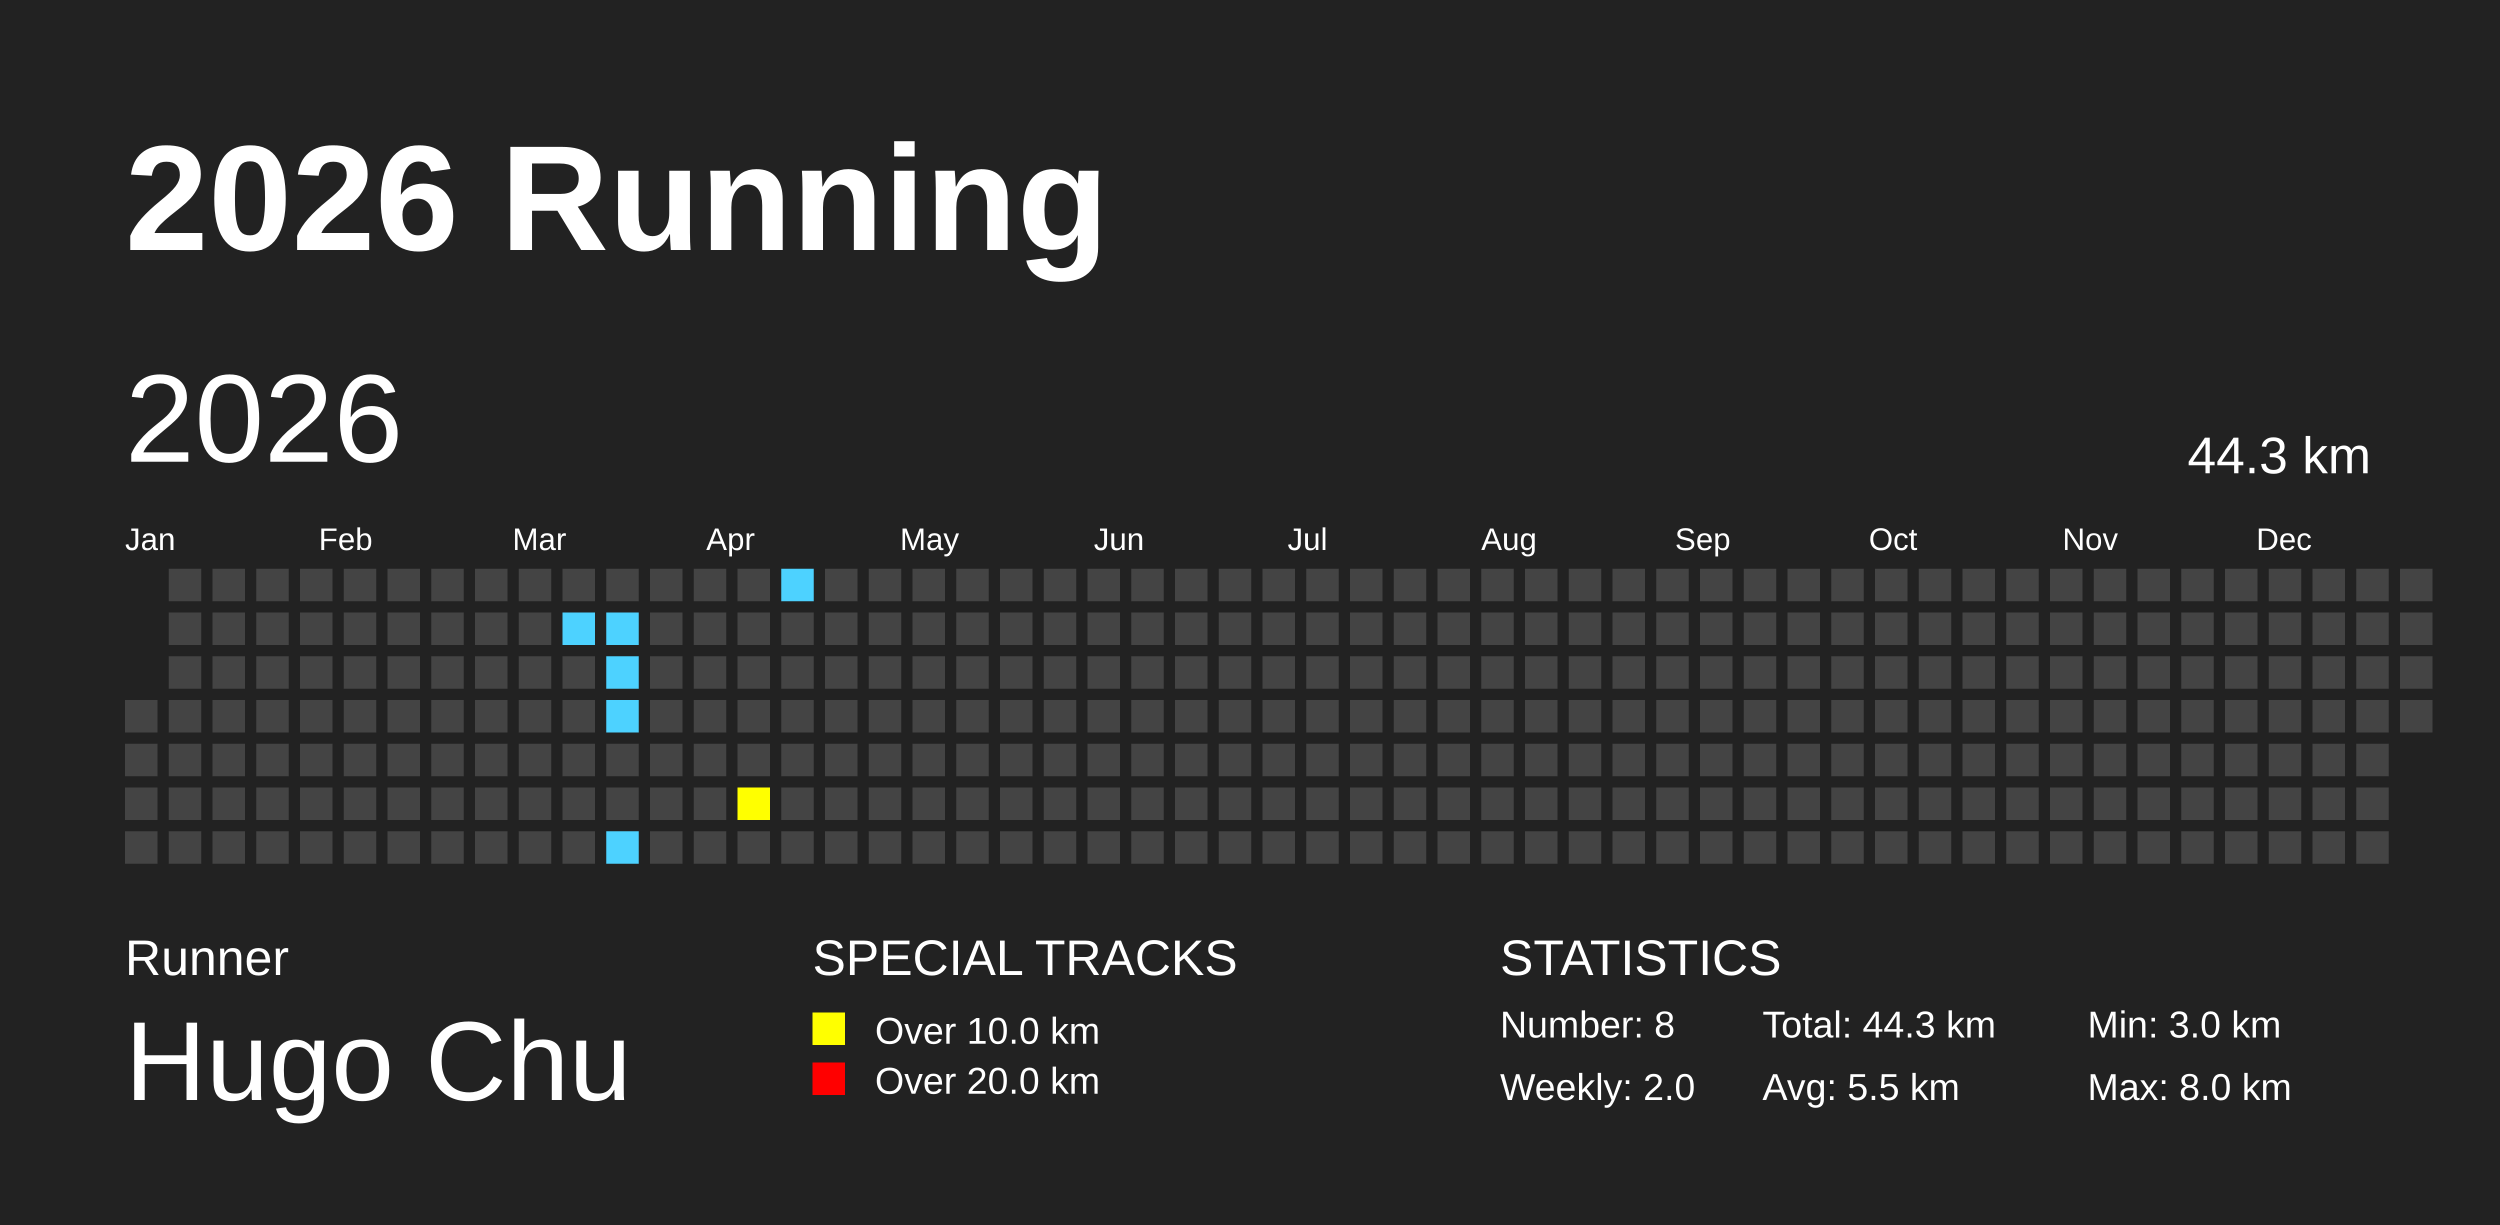
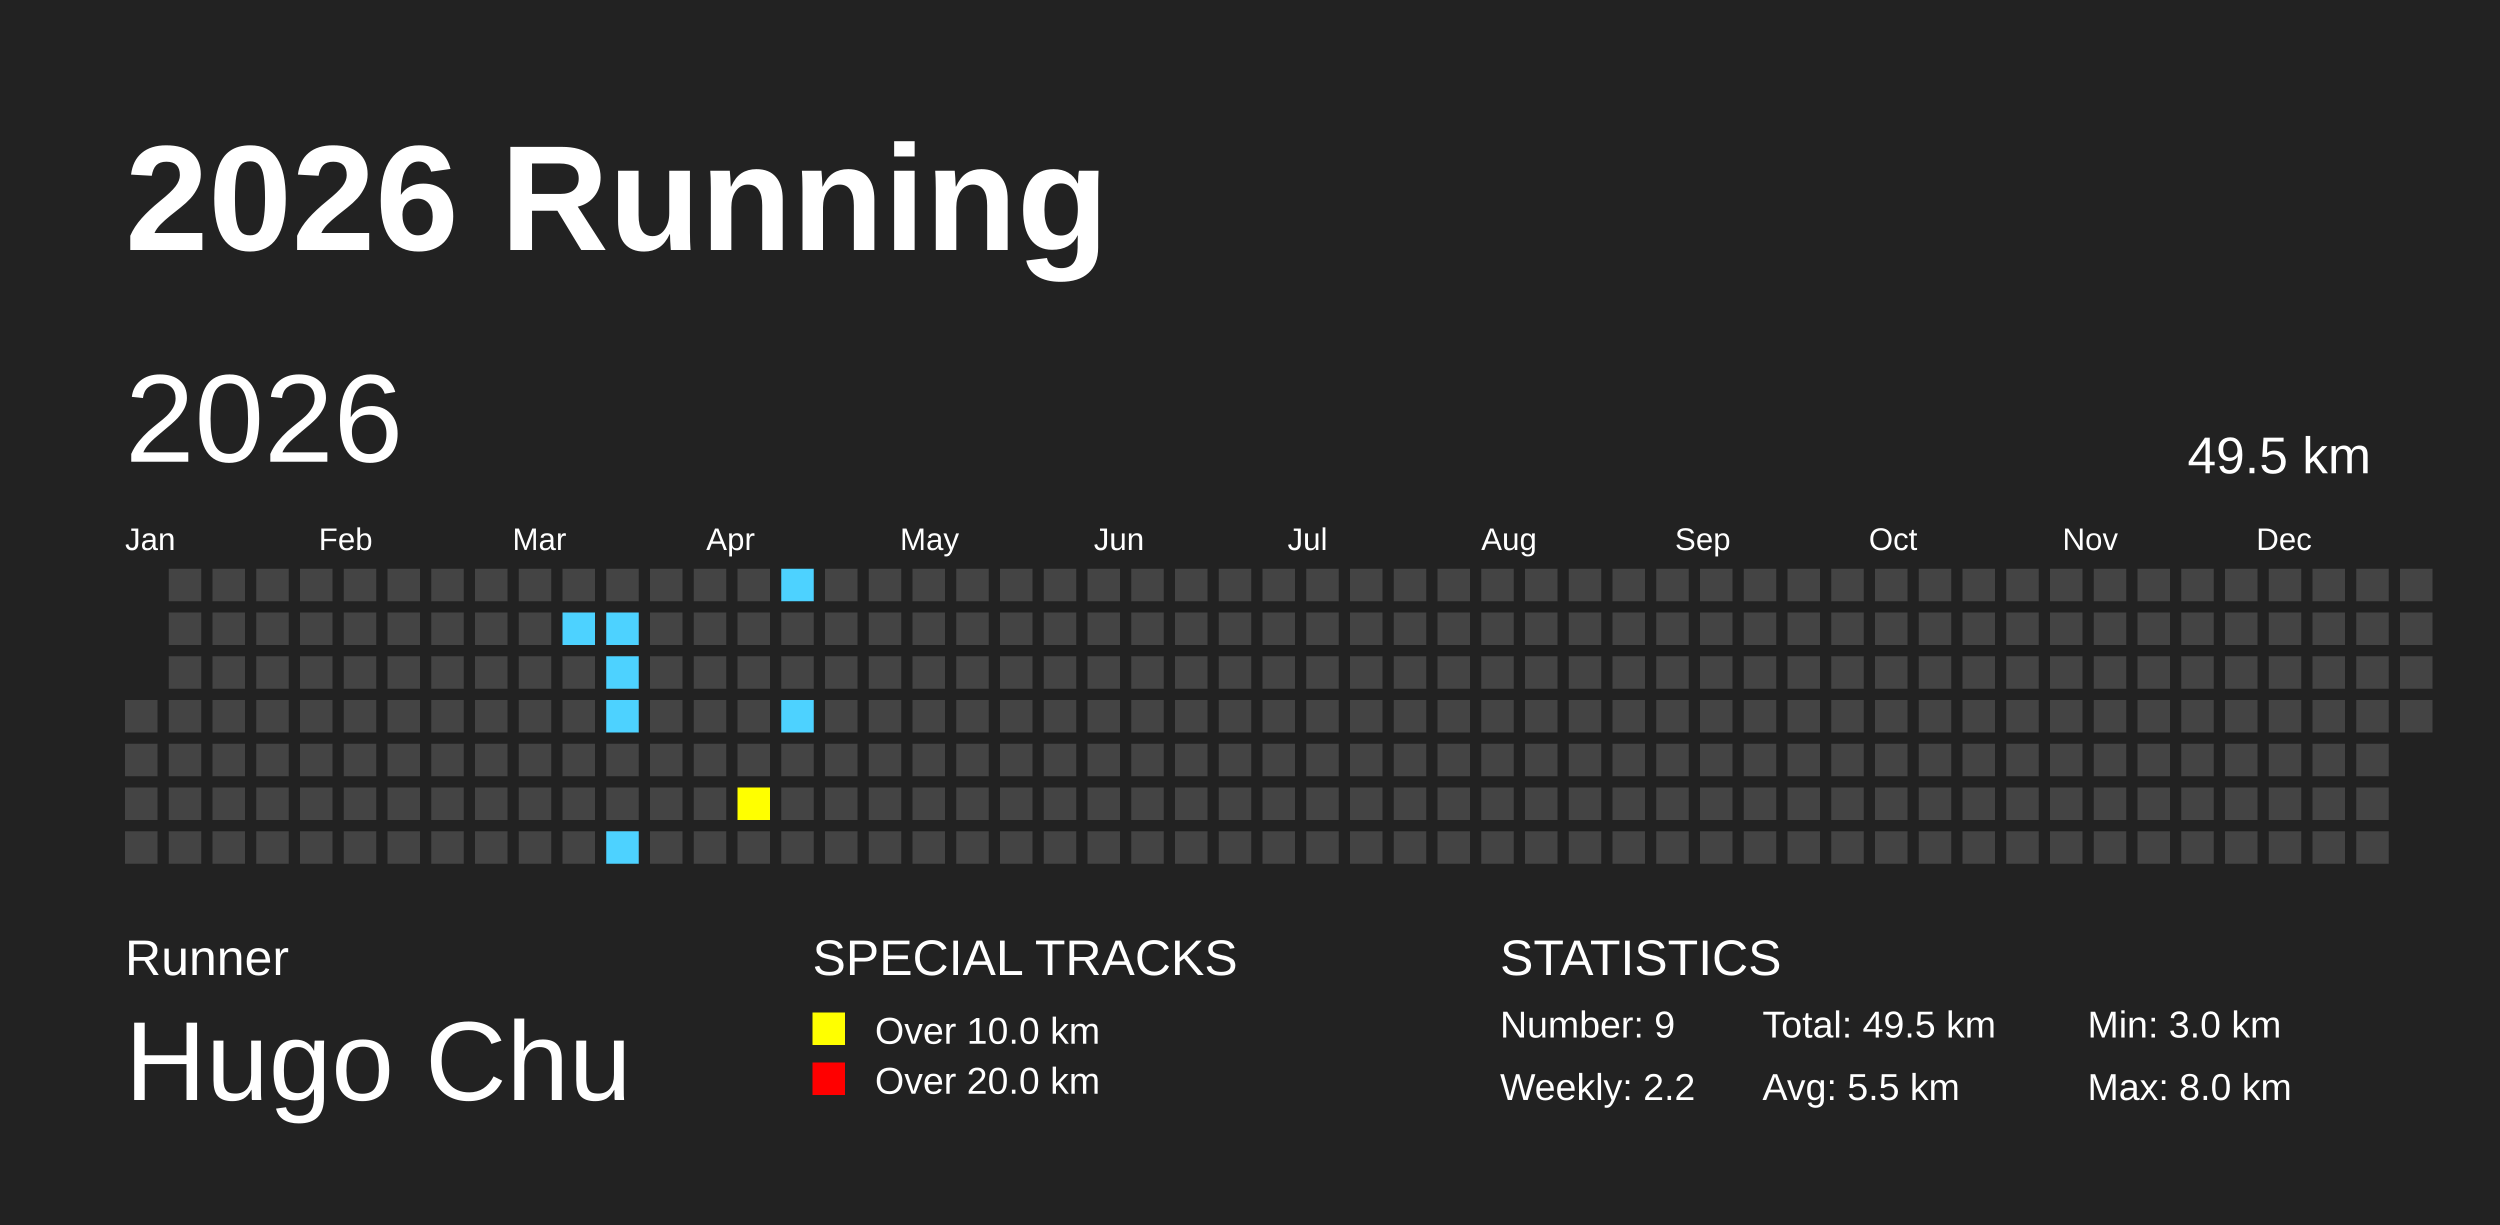
<svg xmlns="http://www.w3.org/2000/svg" baseProfile="full" height="98mm" version="1.1" viewBox="0,0,200,98" width="200mm">
  <defs />
  <rect fill="#222222" height="98" width="200" x="0" y="0" />
  <text fill="#FFFFFF" style="font-size:12px; font-family:Arial; font-weight:bold;" x="10" y="20">2026 Running</text>
  <text fill="#FFFFFF" style="font-size:4px; font-family:Arial" x="10" y="78">Runner</text>
  <text fill="#FFFFFF" style="font-size:9px; font-family:Arial" x="10" y="88">Hugo Chu</text>
  <text fill="#FFFFFF" style="font-size:4px; font-family:Arial" x="65" y="78">SPECIAL TRACKS</text>
  <rect fill="yellow" height="2.6" width="2.6" x="65" y="81" />
  <text fill="#FFFFFF" style="font-size:3px; font-family:Arial" x="70" y="83.5">Over 10.0 km</text>
  <rect fill="red" height="2.6" width="2.6" x="65" y="85" />
  <text fill="#FFFFFF" style="font-size:3px; font-family:Arial" x="70" y="87.5">Over 20.0 km</text>
  <text fill="#FFFFFF" style="font-size:4px; font-family:Arial" x="120" y="78">STATISTICS</text>
-   <text fill="#FFFFFF" style="font-size:3px; font-family:Arial" x="120" y="83">Number: 8</text>
-   <text fill="#FFFFFF" style="font-size:3px; font-family:Arial" x="120" y="88">Weekly: 2.0</text>
-   <text fill="#FFFFFF" style="font-size:3px; font-family:Arial" x="141" y="83">Total: 44.3 km</text>
+   <text fill="#FFFFFF" style="font-size:3px; font-family:Arial" x="120" y="83">Number: 9</text>
+   <text fill="#FFFFFF" style="font-size:3px; font-family:Arial" x="120" y="88">Weekly: 2.2</text>
+   <text fill="#FFFFFF" style="font-size:3px; font-family:Arial" x="141" y="83">Total: 49.5 km</text>
  <text fill="#FFFFFF" style="font-size:3px; font-family:Arial" x="141" y="88">Avg: 5.5 km</text>
  <text fill="#FFFFFF" style="font-size:3px; font-family:Arial" x="167" y="83">Min: 3.0 km</text>
  <text fill="#FFFFFF" style="font-size:3px; font-family:Arial" x="167" y="88">Max: 8.0 km</text>
  <text dominant-baseline="hanging" fill="#FFFFFF" style="font-size:10.0px; font-family:Arial;" x="10" y="30">2026</text>
-   <text dominant-baseline="hanging" fill="#FFFFFF" style="font-size:4.125px; font-family:Arial;" x="175" y="35">44.3 km</text>
+   <text dominant-baseline="hanging" fill="#FFFFFF" style="font-size:4.125px; font-family:Arial;" x="175" y="35">49.5 km</text>
  <text fill="#FFFFFF" style="font-size:2.5px; font-family:Arial" x="10.0" y="44">Jan</text>
  <text fill="#FFFFFF" style="font-size:2.5px; font-family:Arial" x="25.5" y="44">Feb</text>
  <text fill="#FFFFFF" style="font-size:2.5px; font-family:Arial" x="41.0" y="44">Mar</text>
  <text fill="#FFFFFF" style="font-size:2.5px; font-family:Arial" x="56.5" y="44">Apr</text>
  <text fill="#FFFFFF" style="font-size:2.5px; font-family:Arial" x="72.0" y="44">May</text>
  <text fill="#FFFFFF" style="font-size:2.5px; font-family:Arial" x="87.5" y="44">Jun</text>
  <text fill="#FFFFFF" style="font-size:2.5px; font-family:Arial" x="103.0" y="44">Jul</text>
  <text fill="#FFFFFF" style="font-size:2.5px; font-family:Arial" x="118.5" y="44">Aug</text>
  <text fill="#FFFFFF" style="font-size:2.5px; font-family:Arial" x="134.0" y="44">Sep</text>
  <text fill="#FFFFFF" style="font-size:2.5px; font-family:Arial" x="149.5" y="44">Oct</text>
  <text fill="#FFFFFF" style="font-size:2.5px; font-family:Arial" x="165.0" y="44">Nov</text>
  <text fill="#FFFFFF" style="font-size:2.5px; font-family:Arial" x="180.5" y="44">Dec</text>
  <rect fill="#444444" height="2.6" width="2.6" x="10.0" y="56.0" />
  <rect fill="#444444" height="2.6" width="2.6" x="10.0" y="59.5" />
  <rect fill="#444444" height="2.6" width="2.6" x="10.0" y="63.0" />
  <rect fill="#444444" height="2.6" width="2.6" x="10.0" y="66.5" />
  <rect fill="#444444" height="2.6" width="2.6" x="13.5" y="45.5" />
  <rect fill="#444444" height="2.6" width="2.6" x="13.5" y="49.0" />
  <rect fill="#444444" height="2.6" width="2.6" x="13.5" y="52.5" />
  <rect fill="#444444" height="2.6" width="2.6" x="13.5" y="56.0" />
  <rect fill="#444444" height="2.6" width="2.6" x="13.5" y="59.5" />
  <rect fill="#444444" height="2.6" width="2.6" x="13.5" y="63.0" />
  <rect fill="#444444" height="2.6" width="2.6" x="13.5" y="66.5" />
  <rect fill="#444444" height="2.6" width="2.6" x="17.0" y="45.5" />
  <rect fill="#444444" height="2.6" width="2.6" x="17.0" y="49.0" />
  <rect fill="#444444" height="2.6" width="2.6" x="17.0" y="52.5" />
  <rect fill="#444444" height="2.6" width="2.6" x="17.0" y="56.0" />
  <rect fill="#444444" height="2.6" width="2.6" x="17.0" y="59.5" />
  <rect fill="#444444" height="2.6" width="2.6" x="17.0" y="63.0" />
  <rect fill="#444444" height="2.6" width="2.6" x="17.0" y="66.5" />
  <rect fill="#444444" height="2.6" width="2.6" x="20.5" y="45.5" />
  <rect fill="#444444" height="2.6" width="2.6" x="20.5" y="49.0" />
  <rect fill="#444444" height="2.6" width="2.6" x="20.5" y="52.5" />
  <rect fill="#444444" height="2.6" width="2.6" x="20.5" y="56.0" />
  <rect fill="#444444" height="2.6" width="2.6" x="20.5" y="59.5" />
  <rect fill="#444444" height="2.6" width="2.6" x="20.5" y="63.0" />
  <rect fill="#444444" height="2.6" width="2.6" x="20.5" y="66.5" />
  <rect fill="#444444" height="2.6" width="2.6" x="24.0" y="45.5" />
  <rect fill="#444444" height="2.6" width="2.6" x="24.0" y="49.0" />
  <rect fill="#444444" height="2.6" width="2.6" x="24.0" y="52.5" />
  <rect fill="#444444" height="2.6" width="2.6" x="24.0" y="56.0" />
  <rect fill="#444444" height="2.6" width="2.6" x="24.0" y="59.5" />
  <rect fill="#444444" height="2.6" width="2.6" x="24.0" y="63.0" />
  <rect fill="#444444" height="2.6" width="2.6" x="24.0" y="66.5" />
  <rect fill="#444444" height="2.6" width="2.6" x="27.5" y="45.5" />
  <rect fill="#444444" height="2.6" width="2.6" x="27.5" y="49.0" />
  <rect fill="#444444" height="2.6" width="2.6" x="27.5" y="52.5" />
  <rect fill="#444444" height="2.6" width="2.6" x="27.5" y="56.0" />
  <rect fill="#444444" height="2.6" width="2.6" x="27.5" y="59.5" />
  <rect fill="#444444" height="2.6" width="2.6" x="27.5" y="63.0" />
  <rect fill="#444444" height="2.6" width="2.6" x="27.5" y="66.5" />
  <rect fill="#444444" height="2.6" width="2.6" x="31.0" y="45.5" />
  <rect fill="#444444" height="2.6" width="2.6" x="31.0" y="49.0" />
  <rect fill="#444444" height="2.6" width="2.6" x="31.0" y="52.5" />
  <rect fill="#444444" height="2.6" width="2.6" x="31.0" y="56.0" />
  <rect fill="#444444" height="2.6" width="2.6" x="31.0" y="59.5" />
  <rect fill="#444444" height="2.6" width="2.6" x="31.0" y="63.0" />
  <rect fill="#444444" height="2.6" width="2.6" x="31.0" y="66.5" />
  <rect fill="#444444" height="2.6" width="2.6" x="34.5" y="45.5" />
  <rect fill="#444444" height="2.6" width="2.6" x="34.5" y="49.0" />
  <rect fill="#444444" height="2.6" width="2.6" x="34.5" y="52.5" />
  <rect fill="#444444" height="2.6" width="2.6" x="34.5" y="56.0" />
  <rect fill="#444444" height="2.6" width="2.6" x="34.5" y="59.5" />
  <rect fill="#444444" height="2.6" width="2.6" x="34.5" y="63.0" />
  <rect fill="#444444" height="2.6" width="2.6" x="34.5" y="66.5" />
  <rect fill="#444444" height="2.6" width="2.6" x="38.0" y="45.5" />
  <rect fill="#444444" height="2.6" width="2.6" x="38.0" y="49.0" />
  <rect fill="#444444" height="2.6" width="2.6" x="38.0" y="52.5" />
  <rect fill="#444444" height="2.6" width="2.6" x="38.0" y="56.0" />
  <rect fill="#444444" height="2.6" width="2.6" x="38.0" y="59.5" />
  <rect fill="#444444" height="2.6" width="2.6" x="38.0" y="63.0" />
  <rect fill="#444444" height="2.6" width="2.6" x="38.0" y="66.5" />
  <rect fill="#444444" height="2.6" width="2.6" x="41.5" y="45.5" />
  <rect fill="#444444" height="2.6" width="2.6" x="41.5" y="49.0" />
  <rect fill="#444444" height="2.6" width="2.6" x="41.5" y="52.5" />
  <rect fill="#444444" height="2.6" width="2.6" x="41.5" y="56.0" />
  <rect fill="#444444" height="2.6" width="2.6" x="41.5" y="59.5" />
  <rect fill="#444444" height="2.6" width="2.6" x="41.5" y="63.0" />
  <rect fill="#444444" height="2.6" width="2.6" x="41.5" y="66.5" />
  <rect fill="#444444" height="2.6" width="2.6" x="45.0" y="45.5" />
  <rect fill="#4DD2FF" height="2.6" width="2.6" x="45.0" y="49.0" />
  <rect fill="#444444" height="2.6" width="2.6" x="45.0" y="52.5" />
  <rect fill="#444444" height="2.6" width="2.6" x="45.0" y="56.0" />
  <rect fill="#444444" height="2.6" width="2.6" x="45.0" y="59.5" />
  <rect fill="#444444" height="2.6" width="2.6" x="45.0" y="63.0" />
  <rect fill="#444444" height="2.6" width="2.6" x="45.0" y="66.5" />
  <rect fill="#444444" height="2.6" width="2.6" x="48.5" y="45.5" />
  <rect fill="#4DD2FF" height="2.6" width="2.6" x="48.5" y="49.0" />
  <rect fill="#4DD2FF" height="2.6" width="2.6" x="48.5" y="52.5" />
  <rect fill="#4DD2FF" height="2.6" width="2.6" x="48.5" y="56.0" />
  <rect fill="#444444" height="2.6" width="2.6" x="48.5" y="59.5" />
  <rect fill="#444444" height="2.6" width="2.6" x="48.5" y="63.0" />
  <rect fill="#4DD2FF" height="2.6" width="2.6" x="48.5" y="66.5" />
  <rect fill="#444444" height="2.6" width="2.6" x="52.0" y="45.5" />
  <rect fill="#444444" height="2.6" width="2.6" x="52.0" y="49.0" />
  <rect fill="#444444" height="2.6" width="2.6" x="52.0" y="52.5" />
  <rect fill="#444444" height="2.6" width="2.6" x="52.0" y="56.0" />
  <rect fill="#444444" height="2.6" width="2.6" x="52.0" y="59.5" />
  <rect fill="#444444" height="2.6" width="2.6" x="52.0" y="63.0" />
  <rect fill="#444444" height="2.6" width="2.6" x="52.0" y="66.5" />
  <rect fill="#444444" height="2.6" width="2.6" x="55.5" y="45.5" />
  <rect fill="#444444" height="2.6" width="2.6" x="55.5" y="49.0" />
  <rect fill="#444444" height="2.6" width="2.6" x="55.5" y="52.5" />
  <rect fill="#444444" height="2.6" width="2.6" x="55.5" y="56.0" />
  <rect fill="#444444" height="2.6" width="2.6" x="55.5" y="59.5" />
  <rect fill="#444444" height="2.6" width="2.6" x="55.5" y="63.0" />
  <rect fill="#444444" height="2.6" width="2.6" x="55.5" y="66.5" />
  <rect fill="#444444" height="2.6" width="2.6" x="59.0" y="45.5" />
  <rect fill="#444444" height="2.6" width="2.6" x="59.0" y="49.0" />
  <rect fill="#444444" height="2.6" width="2.6" x="59.0" y="52.5" />
  <rect fill="#444444" height="2.6" width="2.6" x="59.0" y="56.0" />
  <rect fill="#444444" height="2.6" width="2.6" x="59.0" y="59.5" />
  <rect fill="yellow" height="2.6" width="2.6" x="59.0" y="63.0" />
  <rect fill="#444444" height="2.6" width="2.6" x="59.0" y="66.5" />
  <rect fill="#4DD2FF" height="2.6" width="2.6" x="62.5" y="45.5" />
  <rect fill="#444444" height="2.6" width="2.6" x="62.5" y="49.0" />
  <rect fill="#444444" height="2.6" width="2.6" x="62.5" y="52.5" />
-   <rect fill="#444444" height="2.6" width="2.6" x="62.5" y="56.0" />
+   <rect fill="#4DD2FF" height="2.6" width="2.6" x="62.5" y="56.0" />
  <rect fill="#444444" height="2.6" width="2.6" x="62.5" y="59.5" />
  <rect fill="#444444" height="2.6" width="2.6" x="62.5" y="63.0" />
  <rect fill="#444444" height="2.6" width="2.6" x="62.5" y="66.5" />
  <rect fill="#444444" height="2.6" width="2.6" x="66.0" y="45.5" />
  <rect fill="#444444" height="2.6" width="2.6" x="66.0" y="49.0" />
  <rect fill="#444444" height="2.6" width="2.6" x="66.0" y="52.5" />
  <rect fill="#444444" height="2.6" width="2.6" x="66.0" y="56.0" />
  <rect fill="#444444" height="2.6" width="2.6" x="66.0" y="59.5" />
  <rect fill="#444444" height="2.6" width="2.6" x="66.0" y="63.0" />
  <rect fill="#444444" height="2.6" width="2.6" x="66.0" y="66.5" />
  <rect fill="#444444" height="2.6" width="2.6" x="69.5" y="45.5" />
  <rect fill="#444444" height="2.6" width="2.6" x="69.5" y="49.0" />
  <rect fill="#444444" height="2.6" width="2.6" x="69.5" y="52.5" />
  <rect fill="#444444" height="2.6" width="2.6" x="69.5" y="56.0" />
  <rect fill="#444444" height="2.6" width="2.6" x="69.5" y="59.5" />
  <rect fill="#444444" height="2.6" width="2.6" x="69.5" y="63.0" />
  <rect fill="#444444" height="2.6" width="2.6" x="69.5" y="66.5" />
  <rect fill="#444444" height="2.6" width="2.6" x="73.0" y="45.5" />
  <rect fill="#444444" height="2.6" width="2.6" x="73.0" y="49.0" />
  <rect fill="#444444" height="2.6" width="2.6" x="73.0" y="52.5" />
  <rect fill="#444444" height="2.6" width="2.6" x="73.0" y="56.0" />
  <rect fill="#444444" height="2.6" width="2.6" x="73.0" y="59.5" />
  <rect fill="#444444" height="2.6" width="2.6" x="73.0" y="63.0" />
  <rect fill="#444444" height="2.6" width="2.6" x="73.0" y="66.5" />
  <rect fill="#444444" height="2.6" width="2.6" x="76.5" y="45.5" />
  <rect fill="#444444" height="2.6" width="2.6" x="76.5" y="49.0" />
  <rect fill="#444444" height="2.6" width="2.6" x="76.5" y="52.5" />
  <rect fill="#444444" height="2.6" width="2.6" x="76.5" y="56.0" />
  <rect fill="#444444" height="2.6" width="2.6" x="76.5" y="59.5" />
  <rect fill="#444444" height="2.6" width="2.6" x="76.5" y="63.0" />
  <rect fill="#444444" height="2.6" width="2.6" x="76.5" y="66.5" />
  <rect fill="#444444" height="2.6" width="2.6" x="80.0" y="45.5" />
  <rect fill="#444444" height="2.6" width="2.6" x="80.0" y="49.0" />
  <rect fill="#444444" height="2.6" width="2.6" x="80.0" y="52.5" />
  <rect fill="#444444" height="2.6" width="2.6" x="80.0" y="56.0" />
  <rect fill="#444444" height="2.6" width="2.6" x="80.0" y="59.5" />
  <rect fill="#444444" height="2.6" width="2.6" x="80.0" y="63.0" />
  <rect fill="#444444" height="2.6" width="2.6" x="80.0" y="66.5" />
  <rect fill="#444444" height="2.6" width="2.6" x="83.5" y="45.5" />
  <rect fill="#444444" height="2.6" width="2.6" x="83.5" y="49.0" />
  <rect fill="#444444" height="2.6" width="2.6" x="83.5" y="52.5" />
  <rect fill="#444444" height="2.6" width="2.6" x="83.5" y="56.0" />
  <rect fill="#444444" height="2.6" width="2.6" x="83.5" y="59.5" />
  <rect fill="#444444" height="2.6" width="2.6" x="83.5" y="63.0" />
  <rect fill="#444444" height="2.6" width="2.6" x="83.5" y="66.5" />
  <rect fill="#444444" height="2.6" width="2.6" x="87.0" y="45.5" />
  <rect fill="#444444" height="2.6" width="2.6" x="87.0" y="49.0" />
  <rect fill="#444444" height="2.6" width="2.6" x="87.0" y="52.5" />
  <rect fill="#444444" height="2.6" width="2.6" x="87.0" y="56.0" />
  <rect fill="#444444" height="2.6" width="2.6" x="87.0" y="59.5" />
  <rect fill="#444444" height="2.6" width="2.6" x="87.0" y="63.0" />
  <rect fill="#444444" height="2.6" width="2.6" x="87.0" y="66.5" />
  <rect fill="#444444" height="2.6" width="2.6" x="90.5" y="45.5" />
  <rect fill="#444444" height="2.6" width="2.6" x="90.5" y="49.0" />
  <rect fill="#444444" height="2.6" width="2.6" x="90.5" y="52.5" />
  <rect fill="#444444" height="2.6" width="2.6" x="90.5" y="56.0" />
  <rect fill="#444444" height="2.6" width="2.6" x="90.5" y="59.5" />
  <rect fill="#444444" height="2.6" width="2.6" x="90.5" y="63.0" />
  <rect fill="#444444" height="2.6" width="2.6" x="90.5" y="66.5" />
  <rect fill="#444444" height="2.6" width="2.6" x="94.0" y="45.5" />
  <rect fill="#444444" height="2.6" width="2.6" x="94.0" y="49.0" />
  <rect fill="#444444" height="2.6" width="2.6" x="94.0" y="52.5" />
  <rect fill="#444444" height="2.6" width="2.6" x="94.0" y="56.0" />
  <rect fill="#444444" height="2.6" width="2.6" x="94.0" y="59.5" />
  <rect fill="#444444" height="2.6" width="2.6" x="94.0" y="63.0" />
  <rect fill="#444444" height="2.6" width="2.6" x="94.0" y="66.5" />
  <rect fill="#444444" height="2.6" width="2.6" x="97.5" y="45.5" />
  <rect fill="#444444" height="2.6" width="2.6" x="97.5" y="49.0" />
  <rect fill="#444444" height="2.6" width="2.6" x="97.5" y="52.5" />
  <rect fill="#444444" height="2.6" width="2.6" x="97.5" y="56.0" />
  <rect fill="#444444" height="2.6" width="2.6" x="97.5" y="59.5" />
  <rect fill="#444444" height="2.6" width="2.6" x="97.5" y="63.0" />
  <rect fill="#444444" height="2.6" width="2.6" x="97.5" y="66.5" />
  <rect fill="#444444" height="2.6" width="2.6" x="101.0" y="45.5" />
  <rect fill="#444444" height="2.6" width="2.6" x="101.0" y="49.0" />
  <rect fill="#444444" height="2.6" width="2.6" x="101.0" y="52.5" />
  <rect fill="#444444" height="2.6" width="2.6" x="101.0" y="56.0" />
  <rect fill="#444444" height="2.6" width="2.6" x="101.0" y="59.5" />
  <rect fill="#444444" height="2.6" width="2.6" x="101.0" y="63.0" />
  <rect fill="#444444" height="2.6" width="2.6" x="101.0" y="66.5" />
  <rect fill="#444444" height="2.6" width="2.6" x="104.5" y="45.5" />
  <rect fill="#444444" height="2.6" width="2.6" x="104.5" y="49.0" />
  <rect fill="#444444" height="2.6" width="2.6" x="104.5" y="52.5" />
  <rect fill="#444444" height="2.6" width="2.6" x="104.5" y="56.0" />
  <rect fill="#444444" height="2.6" width="2.6" x="104.5" y="59.5" />
  <rect fill="#444444" height="2.6" width="2.6" x="104.5" y="63.0" />
  <rect fill="#444444" height="2.6" width="2.6" x="104.5" y="66.5" />
  <rect fill="#444444" height="2.6" width="2.6" x="108.0" y="45.5" />
  <rect fill="#444444" height="2.6" width="2.6" x="108.0" y="49.0" />
  <rect fill="#444444" height="2.6" width="2.6" x="108.0" y="52.5" />
  <rect fill="#444444" height="2.6" width="2.6" x="108.0" y="56.0" />
  <rect fill="#444444" height="2.6" width="2.6" x="108.0" y="59.5" />
  <rect fill="#444444" height="2.6" width="2.6" x="108.0" y="63.0" />
  <rect fill="#444444" height="2.6" width="2.6" x="108.0" y="66.5" />
  <rect fill="#444444" height="2.6" width="2.6" x="111.5" y="45.5" />
  <rect fill="#444444" height="2.6" width="2.6" x="111.5" y="49.0" />
  <rect fill="#444444" height="2.6" width="2.6" x="111.5" y="52.5" />
  <rect fill="#444444" height="2.6" width="2.6" x="111.5" y="56.0" />
  <rect fill="#444444" height="2.6" width="2.6" x="111.5" y="59.5" />
  <rect fill="#444444" height="2.6" width="2.6" x="111.5" y="63.0" />
  <rect fill="#444444" height="2.6" width="2.6" x="111.5" y="66.5" />
  <rect fill="#444444" height="2.6" width="2.6" x="115.0" y="45.5" />
  <rect fill="#444444" height="2.6" width="2.6" x="115.0" y="49.0" />
  <rect fill="#444444" height="2.6" width="2.6" x="115.0" y="52.5" />
  <rect fill="#444444" height="2.6" width="2.6" x="115.0" y="56.0" />
  <rect fill="#444444" height="2.6" width="2.6" x="115.0" y="59.5" />
  <rect fill="#444444" height="2.6" width="2.6" x="115.0" y="63.0" />
  <rect fill="#444444" height="2.6" width="2.6" x="115.0" y="66.5" />
  <rect fill="#444444" height="2.6" width="2.6" x="118.5" y="45.5" />
  <rect fill="#444444" height="2.6" width="2.6" x="118.5" y="49.0" />
  <rect fill="#444444" height="2.6" width="2.6" x="118.5" y="52.5" />
  <rect fill="#444444" height="2.6" width="2.6" x="118.5" y="56.0" />
  <rect fill="#444444" height="2.6" width="2.6" x="118.5" y="59.5" />
  <rect fill="#444444" height="2.6" width="2.6" x="118.5" y="63.0" />
  <rect fill="#444444" height="2.6" width="2.6" x="118.5" y="66.5" />
  <rect fill="#444444" height="2.6" width="2.6" x="122.0" y="45.5" />
  <rect fill="#444444" height="2.6" width="2.6" x="122.0" y="49.0" />
  <rect fill="#444444" height="2.6" width="2.6" x="122.0" y="52.5" />
  <rect fill="#444444" height="2.6" width="2.6" x="122.0" y="56.0" />
  <rect fill="#444444" height="2.6" width="2.6" x="122.0" y="59.5" />
  <rect fill="#444444" height="2.6" width="2.6" x="122.0" y="63.0" />
  <rect fill="#444444" height="2.6" width="2.6" x="122.0" y="66.5" />
  <rect fill="#444444" height="2.6" width="2.6" x="125.5" y="45.5" />
  <rect fill="#444444" height="2.6" width="2.6" x="125.5" y="49.0" />
  <rect fill="#444444" height="2.6" width="2.6" x="125.5" y="52.5" />
  <rect fill="#444444" height="2.6" width="2.6" x="125.5" y="56.0" />
  <rect fill="#444444" height="2.6" width="2.6" x="125.5" y="59.5" />
  <rect fill="#444444" height="2.6" width="2.6" x="125.5" y="63.0" />
  <rect fill="#444444" height="2.6" width="2.6" x="125.5" y="66.5" />
  <rect fill="#444444" height="2.6" width="2.6" x="129.0" y="45.5" />
  <rect fill="#444444" height="2.6" width="2.6" x="129.0" y="49.0" />
  <rect fill="#444444" height="2.6" width="2.6" x="129.0" y="52.5" />
  <rect fill="#444444" height="2.6" width="2.6" x="129.0" y="56.0" />
  <rect fill="#444444" height="2.6" width="2.6" x="129.0" y="59.5" />
  <rect fill="#444444" height="2.6" width="2.6" x="129.0" y="63.0" />
  <rect fill="#444444" height="2.6" width="2.6" x="129.0" y="66.5" />
  <rect fill="#444444" height="2.6" width="2.6" x="132.5" y="45.5" />
  <rect fill="#444444" height="2.6" width="2.6" x="132.5" y="49.0" />
  <rect fill="#444444" height="2.6" width="2.6" x="132.5" y="52.5" />
  <rect fill="#444444" height="2.6" width="2.6" x="132.5" y="56.0" />
  <rect fill="#444444" height="2.6" width="2.6" x="132.5" y="59.5" />
  <rect fill="#444444" height="2.6" width="2.6" x="132.5" y="63.0" />
  <rect fill="#444444" height="2.6" width="2.6" x="132.5" y="66.5" />
  <rect fill="#444444" height="2.6" width="2.6" x="136.0" y="45.5" />
  <rect fill="#444444" height="2.6" width="2.6" x="136.0" y="49.0" />
  <rect fill="#444444" height="2.6" width="2.6" x="136.0" y="52.5" />
  <rect fill="#444444" height="2.6" width="2.6" x="136.0" y="56.0" />
  <rect fill="#444444" height="2.6" width="2.6" x="136.0" y="59.5" />
  <rect fill="#444444" height="2.6" width="2.6" x="136.0" y="63.0" />
  <rect fill="#444444" height="2.6" width="2.6" x="136.0" y="66.5" />
  <rect fill="#444444" height="2.6" width="2.6" x="139.5" y="45.5" />
  <rect fill="#444444" height="2.6" width="2.6" x="139.5" y="49.0" />
  <rect fill="#444444" height="2.6" width="2.6" x="139.5" y="52.5" />
  <rect fill="#444444" height="2.6" width="2.6" x="139.5" y="56.0" />
  <rect fill="#444444" height="2.6" width="2.6" x="139.5" y="59.5" />
  <rect fill="#444444" height="2.6" width="2.6" x="139.5" y="63.0" />
  <rect fill="#444444" height="2.6" width="2.6" x="139.5" y="66.5" />
  <rect fill="#444444" height="2.6" width="2.6" x="143.0" y="45.5" />
  <rect fill="#444444" height="2.6" width="2.6" x="143.0" y="49.0" />
  <rect fill="#444444" height="2.6" width="2.6" x="143.0" y="52.5" />
  <rect fill="#444444" height="2.6" width="2.6" x="143.0" y="56.0" />
  <rect fill="#444444" height="2.6" width="2.6" x="143.0" y="59.5" />
  <rect fill="#444444" height="2.6" width="2.6" x="143.0" y="63.0" />
  <rect fill="#444444" height="2.6" width="2.6" x="143.0" y="66.5" />
  <rect fill="#444444" height="2.6" width="2.6" x="146.5" y="45.5" />
  <rect fill="#444444" height="2.6" width="2.6" x="146.5" y="49.0" />
  <rect fill="#444444" height="2.6" width="2.6" x="146.5" y="52.5" />
  <rect fill="#444444" height="2.6" width="2.6" x="146.5" y="56.0" />
  <rect fill="#444444" height="2.6" width="2.6" x="146.5" y="59.5" />
  <rect fill="#444444" height="2.6" width="2.6" x="146.5" y="63.0" />
  <rect fill="#444444" height="2.6" width="2.6" x="146.5" y="66.5" />
  <rect fill="#444444" height="2.6" width="2.6" x="150.0" y="45.5" />
  <rect fill="#444444" height="2.6" width="2.6" x="150.0" y="49.0" />
  <rect fill="#444444" height="2.6" width="2.6" x="150.0" y="52.5" />
  <rect fill="#444444" height="2.6" width="2.6" x="150.0" y="56.0" />
  <rect fill="#444444" height="2.6" width="2.6" x="150.0" y="59.5" />
  <rect fill="#444444" height="2.6" width="2.6" x="150.0" y="63.0" />
  <rect fill="#444444" height="2.6" width="2.6" x="150.0" y="66.5" />
  <rect fill="#444444" height="2.6" width="2.6" x="153.5" y="45.5" />
  <rect fill="#444444" height="2.6" width="2.6" x="153.5" y="49.0" />
  <rect fill="#444444" height="2.6" width="2.6" x="153.5" y="52.5" />
  <rect fill="#444444" height="2.6" width="2.6" x="153.5" y="56.0" />
  <rect fill="#444444" height="2.6" width="2.6" x="153.5" y="59.5" />
  <rect fill="#444444" height="2.6" width="2.6" x="153.5" y="63.0" />
  <rect fill="#444444" height="2.6" width="2.6" x="153.5" y="66.5" />
  <rect fill="#444444" height="2.6" width="2.6" x="157.0" y="45.5" />
  <rect fill="#444444" height="2.6" width="2.6" x="157.0" y="49.0" />
  <rect fill="#444444" height="2.6" width="2.6" x="157.0" y="52.5" />
  <rect fill="#444444" height="2.6" width="2.6" x="157.0" y="56.0" />
  <rect fill="#444444" height="2.6" width="2.6" x="157.0" y="59.5" />
  <rect fill="#444444" height="2.6" width="2.6" x="157.0" y="63.0" />
  <rect fill="#444444" height="2.6" width="2.6" x="157.0" y="66.5" />
  <rect fill="#444444" height="2.6" width="2.6" x="160.5" y="45.5" />
  <rect fill="#444444" height="2.6" width="2.6" x="160.5" y="49.0" />
  <rect fill="#444444" height="2.6" width="2.6" x="160.5" y="52.5" />
  <rect fill="#444444" height="2.6" width="2.6" x="160.5" y="56.0" />
  <rect fill="#444444" height="2.6" width="2.6" x="160.5" y="59.5" />
  <rect fill="#444444" height="2.6" width="2.6" x="160.5" y="63.0" />
  <rect fill="#444444" height="2.6" width="2.6" x="160.5" y="66.5" />
  <rect fill="#444444" height="2.6" width="2.6" x="164.0" y="45.5" />
  <rect fill="#444444" height="2.6" width="2.6" x="164.0" y="49.0" />
  <rect fill="#444444" height="2.6" width="2.6" x="164.0" y="52.5" />
  <rect fill="#444444" height="2.6" width="2.6" x="164.0" y="56.0" />
  <rect fill="#444444" height="2.6" width="2.6" x="164.0" y="59.5" />
  <rect fill="#444444" height="2.6" width="2.6" x="164.0" y="63.0" />
  <rect fill="#444444" height="2.6" width="2.6" x="164.0" y="66.5" />
  <rect fill="#444444" height="2.6" width="2.6" x="167.5" y="45.5" />
  <rect fill="#444444" height="2.6" width="2.6" x="167.5" y="49.0" />
  <rect fill="#444444" height="2.6" width="2.6" x="167.5" y="52.5" />
  <rect fill="#444444" height="2.6" width="2.6" x="167.5" y="56.0" />
  <rect fill="#444444" height="2.6" width="2.6" x="167.5" y="59.5" />
  <rect fill="#444444" height="2.6" width="2.6" x="167.5" y="63.0" />
  <rect fill="#444444" height="2.6" width="2.6" x="167.5" y="66.5" />
  <rect fill="#444444" height="2.6" width="2.6" x="171.0" y="45.5" />
  <rect fill="#444444" height="2.6" width="2.6" x="171.0" y="49.0" />
  <rect fill="#444444" height="2.6" width="2.6" x="171.0" y="52.5" />
  <rect fill="#444444" height="2.6" width="2.6" x="171.0" y="56.0" />
  <rect fill="#444444" height="2.6" width="2.6" x="171.0" y="59.5" />
  <rect fill="#444444" height="2.6" width="2.6" x="171.0" y="63.0" />
  <rect fill="#444444" height="2.6" width="2.6" x="171.0" y="66.5" />
  <rect fill="#444444" height="2.6" width="2.6" x="174.5" y="45.5" />
  <rect fill="#444444" height="2.6" width="2.6" x="174.5" y="49.0" />
  <rect fill="#444444" height="2.6" width="2.6" x="174.5" y="52.5" />
  <rect fill="#444444" height="2.6" width="2.6" x="174.5" y="56.0" />
  <rect fill="#444444" height="2.6" width="2.6" x="174.5" y="59.5" />
  <rect fill="#444444" height="2.6" width="2.6" x="174.5" y="63.0" />
  <rect fill="#444444" height="2.6" width="2.6" x="174.5" y="66.5" />
  <rect fill="#444444" height="2.6" width="2.6" x="178.0" y="45.5" />
  <rect fill="#444444" height="2.6" width="2.6" x="178.0" y="49.0" />
  <rect fill="#444444" height="2.6" width="2.6" x="178.0" y="52.5" />
  <rect fill="#444444" height="2.6" width="2.6" x="178.0" y="56.0" />
  <rect fill="#444444" height="2.6" width="2.6" x="178.0" y="59.5" />
  <rect fill="#444444" height="2.6" width="2.6" x="178.0" y="63.0" />
  <rect fill="#444444" height="2.6" width="2.6" x="178.0" y="66.5" />
  <rect fill="#444444" height="2.6" width="2.6" x="181.5" y="45.5" />
  <rect fill="#444444" height="2.6" width="2.6" x="181.5" y="49.0" />
  <rect fill="#444444" height="2.6" width="2.6" x="181.5" y="52.5" />
  <rect fill="#444444" height="2.6" width="2.6" x="181.5" y="56.0" />
  <rect fill="#444444" height="2.6" width="2.6" x="181.5" y="59.5" />
  <rect fill="#444444" height="2.6" width="2.6" x="181.5" y="63.0" />
  <rect fill="#444444" height="2.6" width="2.6" x="181.5" y="66.5" />
  <rect fill="#444444" height="2.6" width="2.6" x="185.0" y="45.5" />
  <rect fill="#444444" height="2.6" width="2.6" x="185.0" y="49.0" />
  <rect fill="#444444" height="2.6" width="2.6" x="185.0" y="52.5" />
  <rect fill="#444444" height="2.6" width="2.6" x="185.0" y="56.0" />
  <rect fill="#444444" height="2.6" width="2.6" x="185.0" y="59.5" />
  <rect fill="#444444" height="2.6" width="2.6" x="185.0" y="63.0" />
  <rect fill="#444444" height="2.6" width="2.6" x="185.0" y="66.5" />
  <rect fill="#444444" height="2.6" width="2.6" x="188.5" y="45.5" />
  <rect fill="#444444" height="2.6" width="2.6" x="188.5" y="49.0" />
  <rect fill="#444444" height="2.6" width="2.6" x="188.5" y="52.5" />
  <rect fill="#444444" height="2.6" width="2.6" x="188.5" y="56.0" />
  <rect fill="#444444" height="2.6" width="2.6" x="188.5" y="59.5" />
  <rect fill="#444444" height="2.6" width="2.6" x="188.5" y="63.0" />
  <rect fill="#444444" height="2.6" width="2.6" x="188.5" y="66.5" />
  <rect fill="#444444" height="2.6" width="2.6" x="192.0" y="45.5" />
  <rect fill="#444444" height="2.6" width="2.6" x="192.0" y="49.0" />
  <rect fill="#444444" height="2.6" width="2.6" x="192.0" y="52.5" />
  <rect fill="#444444" height="2.6" width="2.6" x="192.0" y="56.0" />
</svg>
